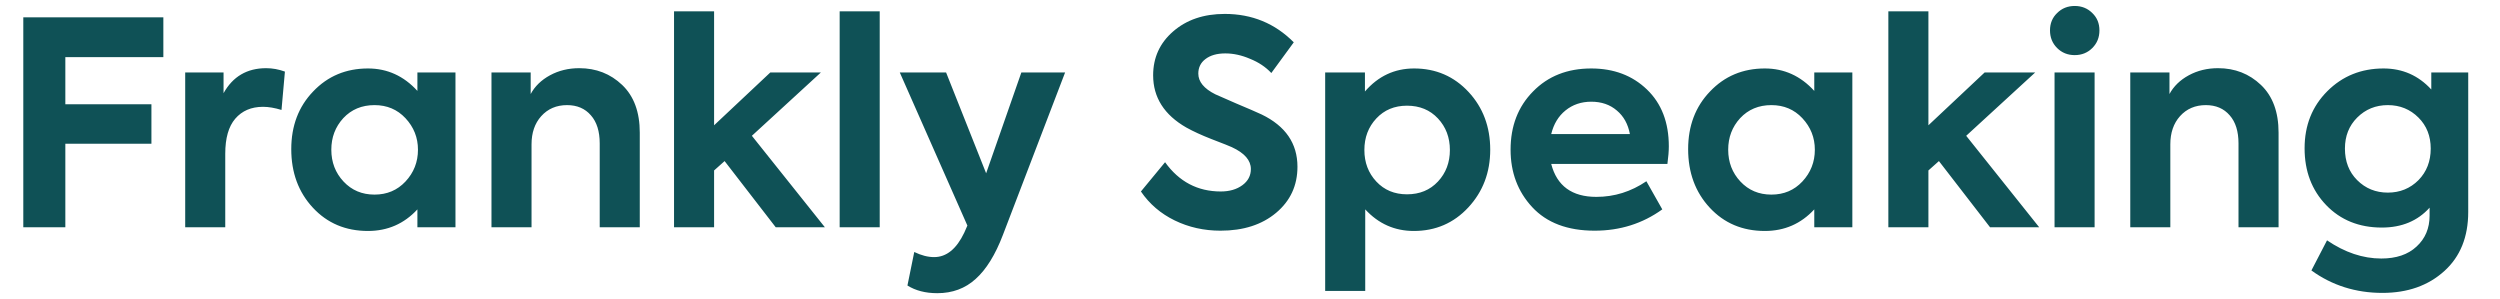
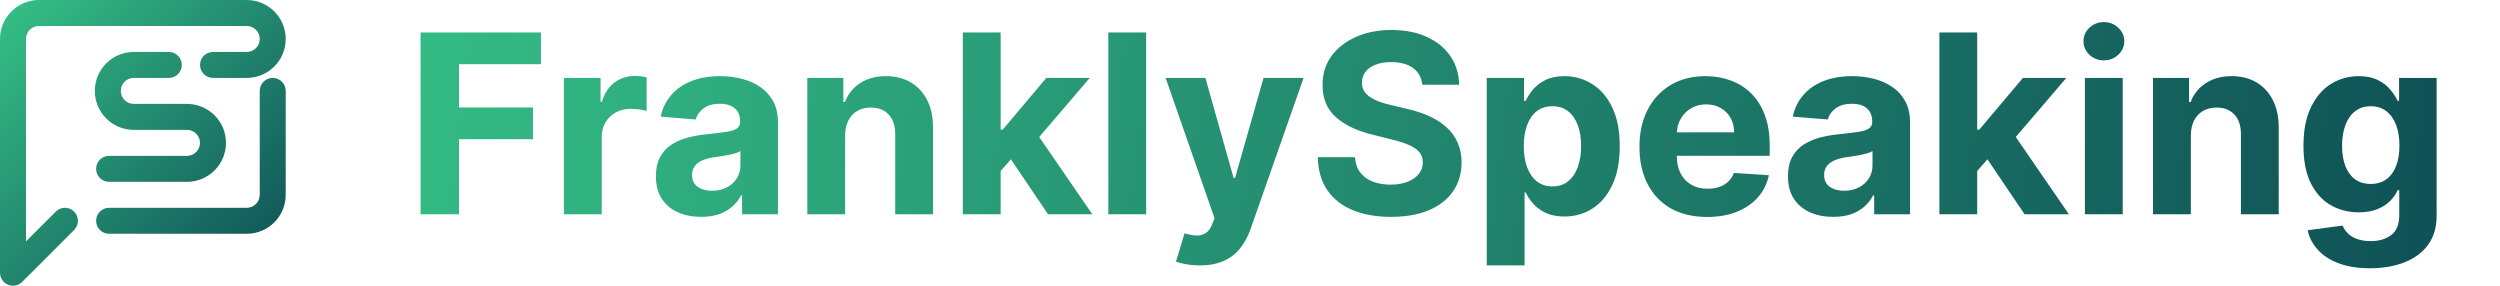
- <svg xmlns="http://www.w3.org/2000/svg" width="176" height="21" viewBox="0 0 176 21" fill="none">
-   <path d="M4.6 16H1.64V1.22H11.5V4.02H4.6V7.34H10.66V10.12H4.6V16ZM15.858 16H13.038V5.1H15.738V6.56C16.391 5.387 17.391 4.8 18.738 4.8C19.178 4.8 19.618 4.88 20.058 5.04L19.818 7.74C19.338 7.593 18.904 7.52 18.518 7.52C17.691 7.52 17.038 7.8 16.558 8.36C16.091 8.907 15.858 9.727 15.858 10.82V16ZM29.385 6.4V5.1H32.065V16H29.385V14.74C28.451 15.753 27.291 16.26 25.905 16.26C24.331 16.26 23.038 15.713 22.025 14.62C21.011 13.527 20.505 12.153 20.505 10.5C20.505 8.86 21.018 7.507 22.045 6.44C23.071 5.36 24.358 4.82 25.905 4.82C27.265 4.82 28.425 5.347 29.385 6.4ZM29.425 10.54C29.425 9.687 29.131 8.947 28.545 8.32C27.971 7.707 27.245 7.4 26.365 7.4C25.471 7.4 24.738 7.707 24.165 8.32C23.605 8.933 23.325 9.673 23.325 10.54C23.325 11.42 23.611 12.167 24.185 12.78C24.758 13.393 25.485 13.7 26.365 13.7C27.245 13.7 27.971 13.393 28.545 12.78C29.131 12.153 29.425 11.407 29.425 10.54ZM37.42 16H34.6V5.1H37.36V6.62C37.654 6.073 38.107 5.633 38.72 5.3C39.334 4.967 40.02 4.8 40.78 4.8C41.967 4.8 42.974 5.193 43.8 5.98C44.627 6.767 45.04 7.887 45.04 9.34V16H42.22V10.1C42.22 9.247 42.014 8.587 41.6 8.12C41.187 7.64 40.627 7.4 39.92 7.4C39.174 7.4 38.567 7.66 38.1 8.18C37.647 8.687 37.42 9.347 37.42 10.16V16ZM58.072 16H54.612L51.012 11.34L50.272 12V16H47.452V0.8H50.272V8.82L54.232 5.1H57.792L52.932 9.56L58.072 16ZM61.932 0.8V16H59.112V0.8H61.932ZM69.424 12.2L71.904 5.1H74.984L70.604 16.54C70.07 17.94 69.43 18.973 68.684 19.64C67.95 20.307 67.05 20.64 65.984 20.64C65.157 20.64 64.457 20.46 63.884 20.1L64.364 17.74C64.857 17.98 65.324 18.1 65.764 18.1C66.63 18.1 67.337 17.527 67.884 16.38L68.104 15.88L63.344 5.1H66.604L69.424 12.2ZM85.921 16.24C84.761 16.24 83.688 16 82.701 15.52C81.715 15.04 80.921 14.36 80.321 13.48L82.021 11.42C83.008 12.793 84.315 13.48 85.941 13.48C86.555 13.48 87.061 13.333 87.461 13.04C87.861 12.747 88.061 12.367 88.061 11.9C88.061 11.287 87.615 10.773 86.721 10.36C86.615 10.307 86.128 10.113 85.261 9.78C84.581 9.513 84.001 9.247 83.521 8.98C81.961 8.087 81.181 6.86 81.181 5.3C81.181 4.06 81.648 3.033 82.581 2.22C83.528 1.393 84.741 0.98 86.221 0.98C88.141 0.98 89.761 1.647 91.081 2.98L89.501 5.14C89.101 4.713 88.601 4.38 88.001 4.14C87.415 3.887 86.835 3.76 86.261 3.76C85.675 3.76 85.208 3.893 84.861 4.16C84.528 4.413 84.361 4.753 84.361 5.18C84.361 5.753 84.761 6.24 85.561 6.64L87.021 7.28C87.848 7.627 88.448 7.887 88.821 8.06C90.501 8.873 91.341 10.1 91.341 11.74C91.341 13.06 90.841 14.14 89.841 14.98C88.841 15.82 87.535 16.24 85.921 16.24ZM99.552 4.82C101.085 4.82 102.365 5.373 103.392 6.48C104.405 7.573 104.912 8.927 104.912 10.54C104.912 12.14 104.398 13.493 103.372 14.6C102.345 15.707 101.065 16.26 99.532 16.26C98.185 16.26 97.045 15.753 96.112 14.74V20.48H93.292V5.1H96.092V6.44C97.025 5.36 98.178 4.82 99.552 4.82ZM99.052 13.68C99.945 13.68 100.672 13.38 101.232 12.78C101.792 12.18 102.072 11.44 102.072 10.56C102.072 9.68 101.792 8.94 101.232 8.34C100.672 7.74 99.945 7.44 99.052 7.44C98.172 7.44 97.452 7.74 96.892 8.34C96.332 8.94 96.052 9.68 96.052 10.56C96.052 11.44 96.332 12.18 96.892 12.78C97.452 13.38 98.172 13.68 99.052 13.68ZM117.485 10.3C117.485 10.633 117.452 11.047 117.385 11.54H109.205C109.605 13.087 110.665 13.86 112.385 13.86C113.652 13.86 114.825 13.493 115.905 12.76L117.025 14.74C115.638 15.74 114.052 16.24 112.265 16.24C110.358 16.24 108.892 15.687 107.865 14.58C106.852 13.487 106.345 12.14 106.345 10.54C106.345 8.873 106.872 7.507 107.925 6.44C108.978 5.36 110.345 4.82 112.025 4.82C113.612 4.82 114.918 5.313 115.945 6.3C116.972 7.287 117.485 8.62 117.485 10.3ZM112.025 7.16C111.318 7.16 110.712 7.367 110.205 7.78C109.712 8.18 109.378 8.733 109.205 9.44H114.745C114.612 8.733 114.305 8.18 113.825 7.78C113.345 7.367 112.745 7.16 112.025 7.16ZM127.725 6.4V5.1H130.405V16H127.725V14.74C126.791 15.753 125.631 16.26 124.245 16.26C122.671 16.26 121.378 15.713 120.365 14.62C119.351 13.527 118.845 12.153 118.845 10.5C118.845 8.86 119.358 7.507 120.385 6.44C121.411 5.36 122.698 4.82 124.245 4.82C125.605 4.82 126.765 5.347 127.725 6.4ZM127.765 10.54C127.765 9.687 127.471 8.947 126.885 8.32C126.311 7.707 125.585 7.4 124.705 7.4C123.811 7.4 123.078 7.707 122.505 8.32C121.945 8.933 121.665 9.673 121.665 10.54C121.665 11.42 121.951 12.167 122.525 12.78C123.098 13.393 123.825 13.7 124.705 13.7C125.585 13.7 126.311 13.393 126.885 12.78C127.471 12.153 127.765 11.407 127.765 10.54ZM143.56 16H140.1L136.5 11.34L135.76 12V16H132.94V0.8H135.76V8.82L139.72 5.1H143.28L138.42 9.56L143.56 16ZM147.8 2.14C147.8 2.633 147.634 3.047 147.3 3.38C146.967 3.713 146.554 3.88 146.06 3.88C145.567 3.88 145.154 3.713 144.82 3.38C144.487 3.047 144.32 2.633 144.32 2.14C144.32 1.647 144.487 1.24 144.82 0.92C145.154 0.587 145.567 0.42 146.06 0.42C146.554 0.42 146.967 0.587 147.3 0.92C147.634 1.24 147.8 1.647 147.8 2.14ZM147.46 5.1V16H144.64V5.1H147.46ZM152.791 16H149.971V5.1H152.731V6.62C153.025 6.073 153.478 5.633 154.091 5.3C154.705 4.967 155.391 4.8 156.151 4.8C157.338 4.8 158.345 5.193 159.171 5.98C159.998 6.767 160.411 7.887 160.411 9.34V16H157.591V10.1C157.591 9.247 157.385 8.587 156.971 8.12C156.558 7.64 155.998 7.4 155.291 7.4C154.545 7.4 153.938 7.66 153.471 8.18C153.018 8.687 152.791 9.347 152.791 10.16V16ZM171.163 6.3V5.1H173.763V14.92C173.763 16.68 173.203 18.067 172.083 19.08C170.95 20.107 169.496 20.62 167.723 20.62C165.843 20.62 164.176 20.093 162.723 19.04L163.823 16.92C165.076 17.773 166.35 18.2 167.643 18.2C168.696 18.2 169.523 17.92 170.123 17.36C170.736 16.8 171.043 16.073 171.043 15.18V14.62C170.203 15.553 169.083 16.02 167.683 16.02C166.083 16.02 164.776 15.493 163.763 14.44C162.75 13.387 162.243 12.053 162.243 10.44C162.243 8.827 162.776 7.487 163.843 6.42C164.91 5.353 166.23 4.82 167.803 4.82C169.136 4.82 170.256 5.313 171.163 6.3ZM165.083 10.46C165.083 11.367 165.37 12.107 165.943 12.68C166.53 13.267 167.25 13.56 168.103 13.56C168.956 13.56 169.676 13.267 170.263 12.68C170.836 12.093 171.123 11.353 171.123 10.46C171.123 9.58 170.836 8.853 170.263 8.28C169.676 7.693 168.956 7.4 168.103 7.4C167.25 7.4 166.53 7.693 165.943 8.28C165.37 8.853 165.083 9.58 165.083 10.46Z" fill="#0F5156" />
+ <svg xmlns="http://www.w3.org/2000/svg" width="210" height="24" viewBox="0 0 210 24" fill="none">
+   <path fill-rule="evenodd" clip-rule="evenodd" d="M3.273 2.182C2.67 2.182 2.182 2.67 2.182 3.273V20.275L4.683 17.774C5.109 17.348 5.8 17.348 6.226 17.774C6.652 18.2 6.652 18.891 6.226 19.317L1.862 23.68C1.55 23.992 1.081 24.086 0.673 23.917C0.266 23.748 0 23.35 0 22.909V3.273C0 1.465 1.465 0 3.273 0H20.727C22.535 0 24 1.465 24 3.273C24 5.08 22.535 6.545 20.727 6.545H17.891C17.288 6.545 16.8 6.057 16.8 5.455C16.8 4.852 17.288 4.364 17.891 4.364H20.727C21.33 4.364 21.818 3.875 21.818 3.273C21.818 2.67 21.33 2.182 20.727 2.182H3.273ZM7.964 7.636C7.964 5.829 9.429 4.364 11.236 4.364H14.182C14.784 4.364 15.273 4.852 15.273 5.455C15.273 6.057 14.784 6.545 14.182 6.545H11.236C10.634 6.545 10.146 7.034 10.146 7.636C10.146 8.239 10.634 8.727 11.236 8.727H15.709C17.517 8.727 18.982 10.193 18.982 12C18.982 13.807 17.517 15.273 15.709 15.273H9.164C8.561 15.273 8.073 14.784 8.073 14.182C8.073 13.579 8.561 13.091 9.164 13.091H15.709C16.312 13.091 16.8 12.602 16.8 12C16.8 11.398 16.312 10.909 15.709 10.909H11.236C9.429 10.909 7.964 9.444 7.964 7.636ZM22.909 6.545C23.512 6.545 24 7.034 24 7.636V16.364C24 18.171 22.535 19.636 20.727 19.636H9.164C8.561 19.636 8.073 19.148 8.073 18.546C8.073 17.943 8.561 17.454 9.164 17.454H20.727C21.33 17.454 21.818 16.966 21.818 16.364V7.636C21.818 7.034 22.307 6.545 22.909 6.545Z" fill="url(#paint0_linear_270_45)" />
+   <path d="M35.327 18V2.727H45.44V5.39H38.556V9.029H44.769V11.691H38.556V18H35.327ZM47.367 18V6.545H50.447V8.544H50.567C50.775 7.833 51.126 7.296 51.618 6.933C52.11 6.565 52.677 6.381 53.318 6.381C53.477 6.381 53.649 6.391 53.833 6.411C54.017 6.431 54.178 6.458 54.318 6.493V9.312C54.169 9.267 53.962 9.228 53.699 9.193C53.435 9.158 53.194 9.141 52.975 9.141C52.508 9.141 52.09 9.243 51.722 9.446C51.36 9.645 51.071 9.924 50.857 10.282C50.649 10.64 50.544 11.052 50.544 11.52V18H47.367ZM58.898 18.216C58.167 18.216 57.516 18.09 56.944 17.836C56.373 17.577 55.92 17.197 55.587 16.695C55.259 16.188 55.095 15.556 55.095 14.801C55.095 14.164 55.212 13.63 55.446 13.197C55.679 12.765 55.997 12.417 56.4 12.153C56.803 11.89 57.26 11.691 57.772 11.557C58.289 11.423 58.831 11.328 59.398 11.273C60.064 11.204 60.601 11.139 61.009 11.079C61.416 11.015 61.712 10.921 61.896 10.796C62.08 10.672 62.172 10.488 62.172 10.244V10.2C62.172 9.727 62.023 9.362 61.725 9.103C61.431 8.845 61.014 8.716 60.472 8.716C59.9 8.716 59.445 8.842 59.107 9.096C58.769 9.344 58.545 9.658 58.436 10.036L55.498 9.797C55.647 9.101 55.94 8.499 56.378 7.992C56.815 7.48 57.38 7.087 58.071 6.814C58.767 6.536 59.572 6.396 60.487 6.396C61.123 6.396 61.732 6.471 62.314 6.62C62.901 6.769 63.42 7 63.872 7.314C64.33 7.627 64.69 8.029 64.954 8.522C65.217 9.009 65.349 9.593 65.349 10.274V18H62.336V16.412H62.247C62.063 16.77 61.817 17.085 61.508 17.359C61.2 17.627 60.83 17.838 60.397 17.992C59.965 18.142 59.465 18.216 58.898 18.216ZM59.808 16.024C60.276 16.024 60.688 15.932 61.046 15.748C61.404 15.559 61.685 15.305 61.889 14.987C62.093 14.669 62.194 14.309 62.194 13.906V12.69C62.095 12.755 61.958 12.815 61.784 12.869C61.615 12.919 61.424 12.966 61.21 13.011C60.996 13.051 60.783 13.088 60.569 13.123C60.355 13.153 60.161 13.18 59.987 13.205C59.614 13.26 59.289 13.347 59.01 13.466C58.732 13.585 58.516 13.747 58.361 13.951C58.207 14.149 58.13 14.398 58.13 14.696C58.13 15.129 58.287 15.46 58.6 15.688C58.918 15.912 59.321 16.024 59.808 16.024ZM70.99 11.378V18H67.814V6.545H70.841V8.566H70.976C71.229 7.9 71.654 7.373 72.251 6.985C72.847 6.593 73.571 6.396 74.421 6.396C75.216 6.396 75.91 6.57 76.501 6.918C77.093 7.266 77.553 7.763 77.881 8.41C78.209 9.051 78.373 9.817 78.373 10.707V18H75.197V11.273C75.201 10.572 75.022 10.026 74.659 9.633C74.297 9.235 73.797 9.036 73.161 9.036C72.733 9.036 72.355 9.128 72.027 9.312C71.704 9.496 71.45 9.765 71.266 10.117C71.087 10.466 70.996 10.886 70.99 11.378ZM83.756 14.704L83.763 10.893H84.225L87.894 6.545H91.541L86.612 12.303H85.859L83.756 14.704ZM80.877 18V2.727H84.054V18H80.877ZM88.036 18L84.665 13.011L86.783 10.766L91.757 18H88.036ZM96.277 2.727V18H93.1V2.727H96.277ZM100.783 22.296C100.38 22.296 100.002 22.263 99.649 22.198C99.301 22.139 99.013 22.062 98.784 21.967L99.5 19.596C99.873 19.71 100.209 19.772 100.507 19.782C100.81 19.792 101.071 19.723 101.29 19.573C101.514 19.424 101.695 19.171 101.834 18.813L102.021 18.328L97.912 6.545H101.253L103.624 14.957H103.743L106.137 6.545H109.5L105.048 19.238C104.835 19.854 104.544 20.391 104.176 20.849C103.813 21.311 103.353 21.666 102.796 21.915C102.239 22.169 101.568 22.296 100.783 22.296ZM119.471 7.12C119.411 6.518 119.155 6.051 118.703 5.718C118.25 5.385 117.636 5.218 116.861 5.218C116.334 5.218 115.889 5.293 115.526 5.442C115.163 5.586 114.885 5.787 114.691 6.046C114.502 6.304 114.407 6.598 114.407 6.926C114.397 7.199 114.455 7.438 114.579 7.642C114.708 7.846 114.885 8.022 115.108 8.171C115.332 8.315 115.591 8.442 115.884 8.551C116.177 8.656 116.491 8.745 116.824 8.82L118.196 9.148C118.862 9.297 119.473 9.496 120.03 9.745C120.587 9.993 121.069 10.299 121.477 10.662C121.885 11.025 122.2 11.452 122.424 11.945C122.653 12.437 122.77 13.001 122.775 13.637C122.77 14.572 122.531 15.383 122.059 16.069C121.591 16.75 120.915 17.279 120.03 17.657C119.15 18.03 118.089 18.216 116.846 18.216C115.613 18.216 114.539 18.027 113.624 17.649C112.715 17.272 112.004 16.712 111.492 15.972C110.984 15.226 110.718 14.304 110.694 13.205H113.818C113.853 13.717 114 14.145 114.258 14.488C114.522 14.826 114.872 15.082 115.31 15.256C115.752 15.425 116.252 15.509 116.809 15.509C117.356 15.509 117.83 15.43 118.233 15.271C118.641 15.111 118.956 14.89 119.18 14.607C119.404 14.323 119.516 13.998 119.516 13.63C119.516 13.287 119.414 12.999 119.21 12.765C119.011 12.531 118.718 12.332 118.33 12.168C117.947 12.004 117.477 11.855 116.921 11.721L115.258 11.303C113.97 10.99 112.953 10.5 112.207 9.834C111.462 9.168 111.091 8.271 111.096 7.142C111.091 6.217 111.337 5.409 111.835 4.718C112.337 4.027 113.025 3.488 113.9 3.1C114.775 2.712 115.77 2.518 116.883 2.518C118.017 2.518 119.006 2.712 119.851 3.1C120.701 3.488 121.363 4.027 121.835 4.718C122.307 5.409 122.551 6.21 122.566 7.12H119.471ZM124.887 22.296V6.545H128.019V8.469H128.161C128.3 8.161 128.501 7.848 128.765 7.53C129.033 7.207 129.381 6.938 129.809 6.724C130.241 6.506 130.778 6.396 131.42 6.396C132.255 6.396 133.025 6.615 133.731 7.053C134.437 7.485 135.002 8.139 135.424 9.014C135.847 9.884 136.058 10.975 136.058 12.288C136.058 13.565 135.852 14.644 135.439 15.524C135.031 16.399 134.475 17.063 133.769 17.515C133.068 17.963 132.282 18.186 131.412 18.186C130.796 18.186 130.271 18.084 129.839 17.881C129.411 17.677 129.061 17.421 128.787 17.113C128.514 16.799 128.305 16.484 128.161 16.166H128.064V22.296H124.887ZM127.997 12.273C127.997 12.954 128.091 13.548 128.28 14.055C128.469 14.562 128.742 14.957 129.1 15.241C129.458 15.519 129.893 15.658 130.405 15.658C130.922 15.658 131.36 15.517 131.718 15.233C132.076 14.945 132.347 14.547 132.531 14.04C132.72 13.528 132.814 12.939 132.814 12.273C132.814 11.611 132.722 11.03 132.538 10.528C132.354 10.026 132.083 9.633 131.725 9.349C131.367 9.066 130.927 8.924 130.405 8.924C129.888 8.924 129.451 9.061 129.093 9.335C128.74 9.608 128.469 9.996 128.28 10.498C128.091 11 127.997 11.592 127.997 12.273ZM143.396 18.224C142.218 18.224 141.204 17.985 140.354 17.508C139.508 17.026 138.857 16.345 138.4 15.464C137.942 14.579 137.714 13.533 137.714 12.325C137.714 11.147 137.942 10.113 138.4 9.223C138.857 8.333 139.501 7.639 140.331 7.142C141.166 6.645 142.146 6.396 143.269 6.396C144.025 6.396 144.729 6.518 145.38 6.762C146.036 7 146.608 7.361 147.095 7.843C147.587 8.325 147.97 8.932 148.243 9.663C148.517 10.389 148.654 11.239 148.654 12.213V13.086H138.981V11.117H145.663C145.663 10.659 145.564 10.254 145.365 9.901C145.166 9.548 144.89 9.272 144.537 9.074C144.189 8.87 143.784 8.768 143.322 8.768C142.839 8.768 142.412 8.88 142.039 9.103C141.671 9.322 141.383 9.618 141.174 9.991C140.965 10.359 140.858 10.769 140.853 11.221V13.093C140.853 13.66 140.958 14.149 141.166 14.562C141.38 14.975 141.681 15.293 142.069 15.517C142.456 15.74 142.916 15.852 143.448 15.852C143.801 15.852 144.124 15.803 144.418 15.703C144.711 15.604 144.962 15.454 145.171 15.256C145.38 15.057 145.539 14.813 145.648 14.525L148.586 14.719C148.437 15.425 148.132 16.041 147.669 16.568C147.212 17.09 146.62 17.498 145.894 17.791C145.173 18.079 144.341 18.224 143.396 18.224ZM153.993 18.216C153.262 18.216 152.611 18.09 152.039 17.836C151.468 17.577 151.015 17.197 150.682 16.695C150.354 16.188 150.19 15.556 150.19 14.801C150.19 14.164 150.307 13.63 150.54 13.197C150.774 12.765 151.092 12.417 151.495 12.153C151.898 11.89 152.355 11.691 152.867 11.557C153.384 11.423 153.926 11.328 154.493 11.273C155.159 11.204 155.696 11.139 156.104 11.079C156.511 11.015 156.807 10.921 156.991 10.796C157.175 10.672 157.267 10.488 157.267 10.244V10.2C157.267 9.727 157.118 9.362 156.819 9.103C156.526 8.845 156.108 8.716 155.567 8.716C154.995 8.716 154.54 8.842 154.202 9.096C153.864 9.344 153.64 9.658 153.531 10.036L150.593 9.797C150.742 9.101 151.035 8.499 151.472 7.992C151.91 7.48 152.474 7.087 153.165 6.814C153.861 6.536 154.667 6.396 155.581 6.396C156.218 6.396 156.827 6.471 157.409 6.62C157.995 6.769 158.515 7 158.967 7.314C159.425 7.627 159.785 8.029 160.048 8.522C160.312 9.009 160.444 9.593 160.444 10.274V18H157.431V16.412H157.341C157.157 16.77 156.911 17.085 156.603 17.359C156.295 17.627 155.925 17.838 155.492 17.992C155.059 18.142 154.56 18.216 153.993 18.216ZM154.903 16.024C155.37 16.024 155.783 15.932 156.141 15.748C156.499 15.559 156.78 15.305 156.983 14.987C157.187 14.669 157.289 14.309 157.289 13.906V12.69C157.19 12.755 157.053 12.815 156.879 12.869C156.71 12.919 156.519 12.966 156.305 13.011C156.091 13.051 155.877 13.088 155.664 13.123C155.45 13.153 155.256 13.18 155.082 13.205C154.709 13.26 154.383 13.347 154.105 13.466C153.827 13.585 153.61 13.747 153.456 13.951C153.302 14.149 153.225 14.398 153.225 14.696C153.225 15.129 153.382 15.46 153.695 15.688C154.013 15.912 154.416 16.024 154.903 16.024ZM165.787 14.704L165.794 10.893H166.257L169.926 6.545H173.572L168.643 12.303H167.89L165.787 14.704ZM162.908 18V2.727H166.085V18H162.908ZM170.067 18L166.697 13.011L168.815 10.766L173.789 18H170.067ZM175.131 18V6.545H178.308V18H175.131ZM176.727 5.069C176.255 5.069 175.849 4.912 175.511 4.599C175.178 4.281 175.012 3.901 175.012 3.458C175.012 3.021 175.178 2.645 175.511 2.332C175.849 2.014 176.255 1.855 176.727 1.855C177.199 1.855 177.602 2.014 177.935 2.332C178.273 2.645 178.442 3.021 178.442 3.458C178.442 3.901 178.273 4.281 177.935 4.599C177.602 4.912 177.199 5.069 176.727 5.069ZM184.03 11.378V18H180.853V6.545H183.88V8.566H184.015C184.268 7.9 184.693 7.373 185.29 6.985C185.886 6.593 186.61 6.396 187.46 6.396C188.255 6.396 188.949 6.57 189.541 6.918C190.132 7.266 190.592 7.763 190.92 8.41C191.248 9.051 191.412 9.817 191.412 10.707V18H188.236V11.273C188.241 10.572 188.062 10.026 187.699 9.633C187.336 9.235 186.836 9.036 186.2 9.036C185.772 9.036 185.394 9.128 185.066 9.312C184.743 9.496 184.489 9.765 184.305 10.117C184.127 10.466 184.035 10.886 184.03 11.378ZM199.077 22.534C198.048 22.534 197.165 22.392 196.429 22.109C195.699 21.831 195.117 21.45 194.684 20.968C194.252 20.486 193.971 19.944 193.842 19.342L196.78 18.947C196.869 19.176 197.011 19.39 197.205 19.588C197.399 19.787 197.655 19.946 197.973 20.066C198.296 20.19 198.689 20.252 199.151 20.252C199.842 20.252 200.412 20.083 200.859 19.745C201.311 19.412 201.538 18.853 201.538 18.067V15.972H201.403C201.264 16.29 201.055 16.591 200.777 16.874C200.499 17.157 200.141 17.389 199.703 17.567C199.266 17.746 198.744 17.836 198.137 17.836C197.277 17.836 196.494 17.637 195.788 17.239C195.087 16.837 194.528 16.223 194.11 15.397C193.697 14.567 193.491 13.518 193.491 12.25C193.491 10.953 193.702 9.869 194.125 8.999C194.548 8.129 195.109 7.478 195.81 7.045C196.516 6.613 197.289 6.396 198.13 6.396C198.771 6.396 199.308 6.506 199.74 6.724C200.173 6.938 200.521 7.207 200.784 7.53C201.053 7.848 201.259 8.161 201.403 8.469H201.523V6.545H204.677V18.112C204.677 19.086 204.439 19.902 203.961 20.558C203.484 21.214 202.823 21.706 201.978 22.034C201.137 22.367 200.17 22.534 199.077 22.534ZM199.144 15.45C199.656 15.45 200.088 15.323 200.441 15.069C200.799 14.811 201.073 14.443 201.262 13.966C201.456 13.483 201.553 12.907 201.553 12.235C201.553 11.564 201.458 10.983 201.269 10.49C201.08 9.993 200.807 9.608 200.449 9.335C200.091 9.061 199.656 8.924 199.144 8.924C198.622 8.924 198.182 9.066 197.824 9.349C197.466 9.628 197.195 10.016 197.011 10.513C196.827 11.01 196.735 11.584 196.735 12.235C196.735 12.897 196.827 13.468 197.011 13.951C197.2 14.428 197.471 14.798 197.824 15.062C198.182 15.32 198.622 15.45 199.144 15.45Z" fill="url(#paint1_linear_270_45)" />
+   <defs>
+     <linearGradient id="paint0_linear_270_45" x1="1.091" y1="1.091" x2="22.909" y2="22.909" gradientUnits="userSpaceOnUse">
+       <stop stop-color="#34BC85" />
+       <stop offset="1" stop-color="#0F5156" />
+     </linearGradient>
+     <linearGradient id="paint1_linear_270_45" x1="206" y1="21" x2="34" y2="-1.09488e-06" gradientUnits="userSpaceOnUse">
+       <stop stop-color="#0F5156" />
+       <stop offset="1" stop-color="#34BC85" />
+     </linearGradient>
+   </defs>
</svg>
